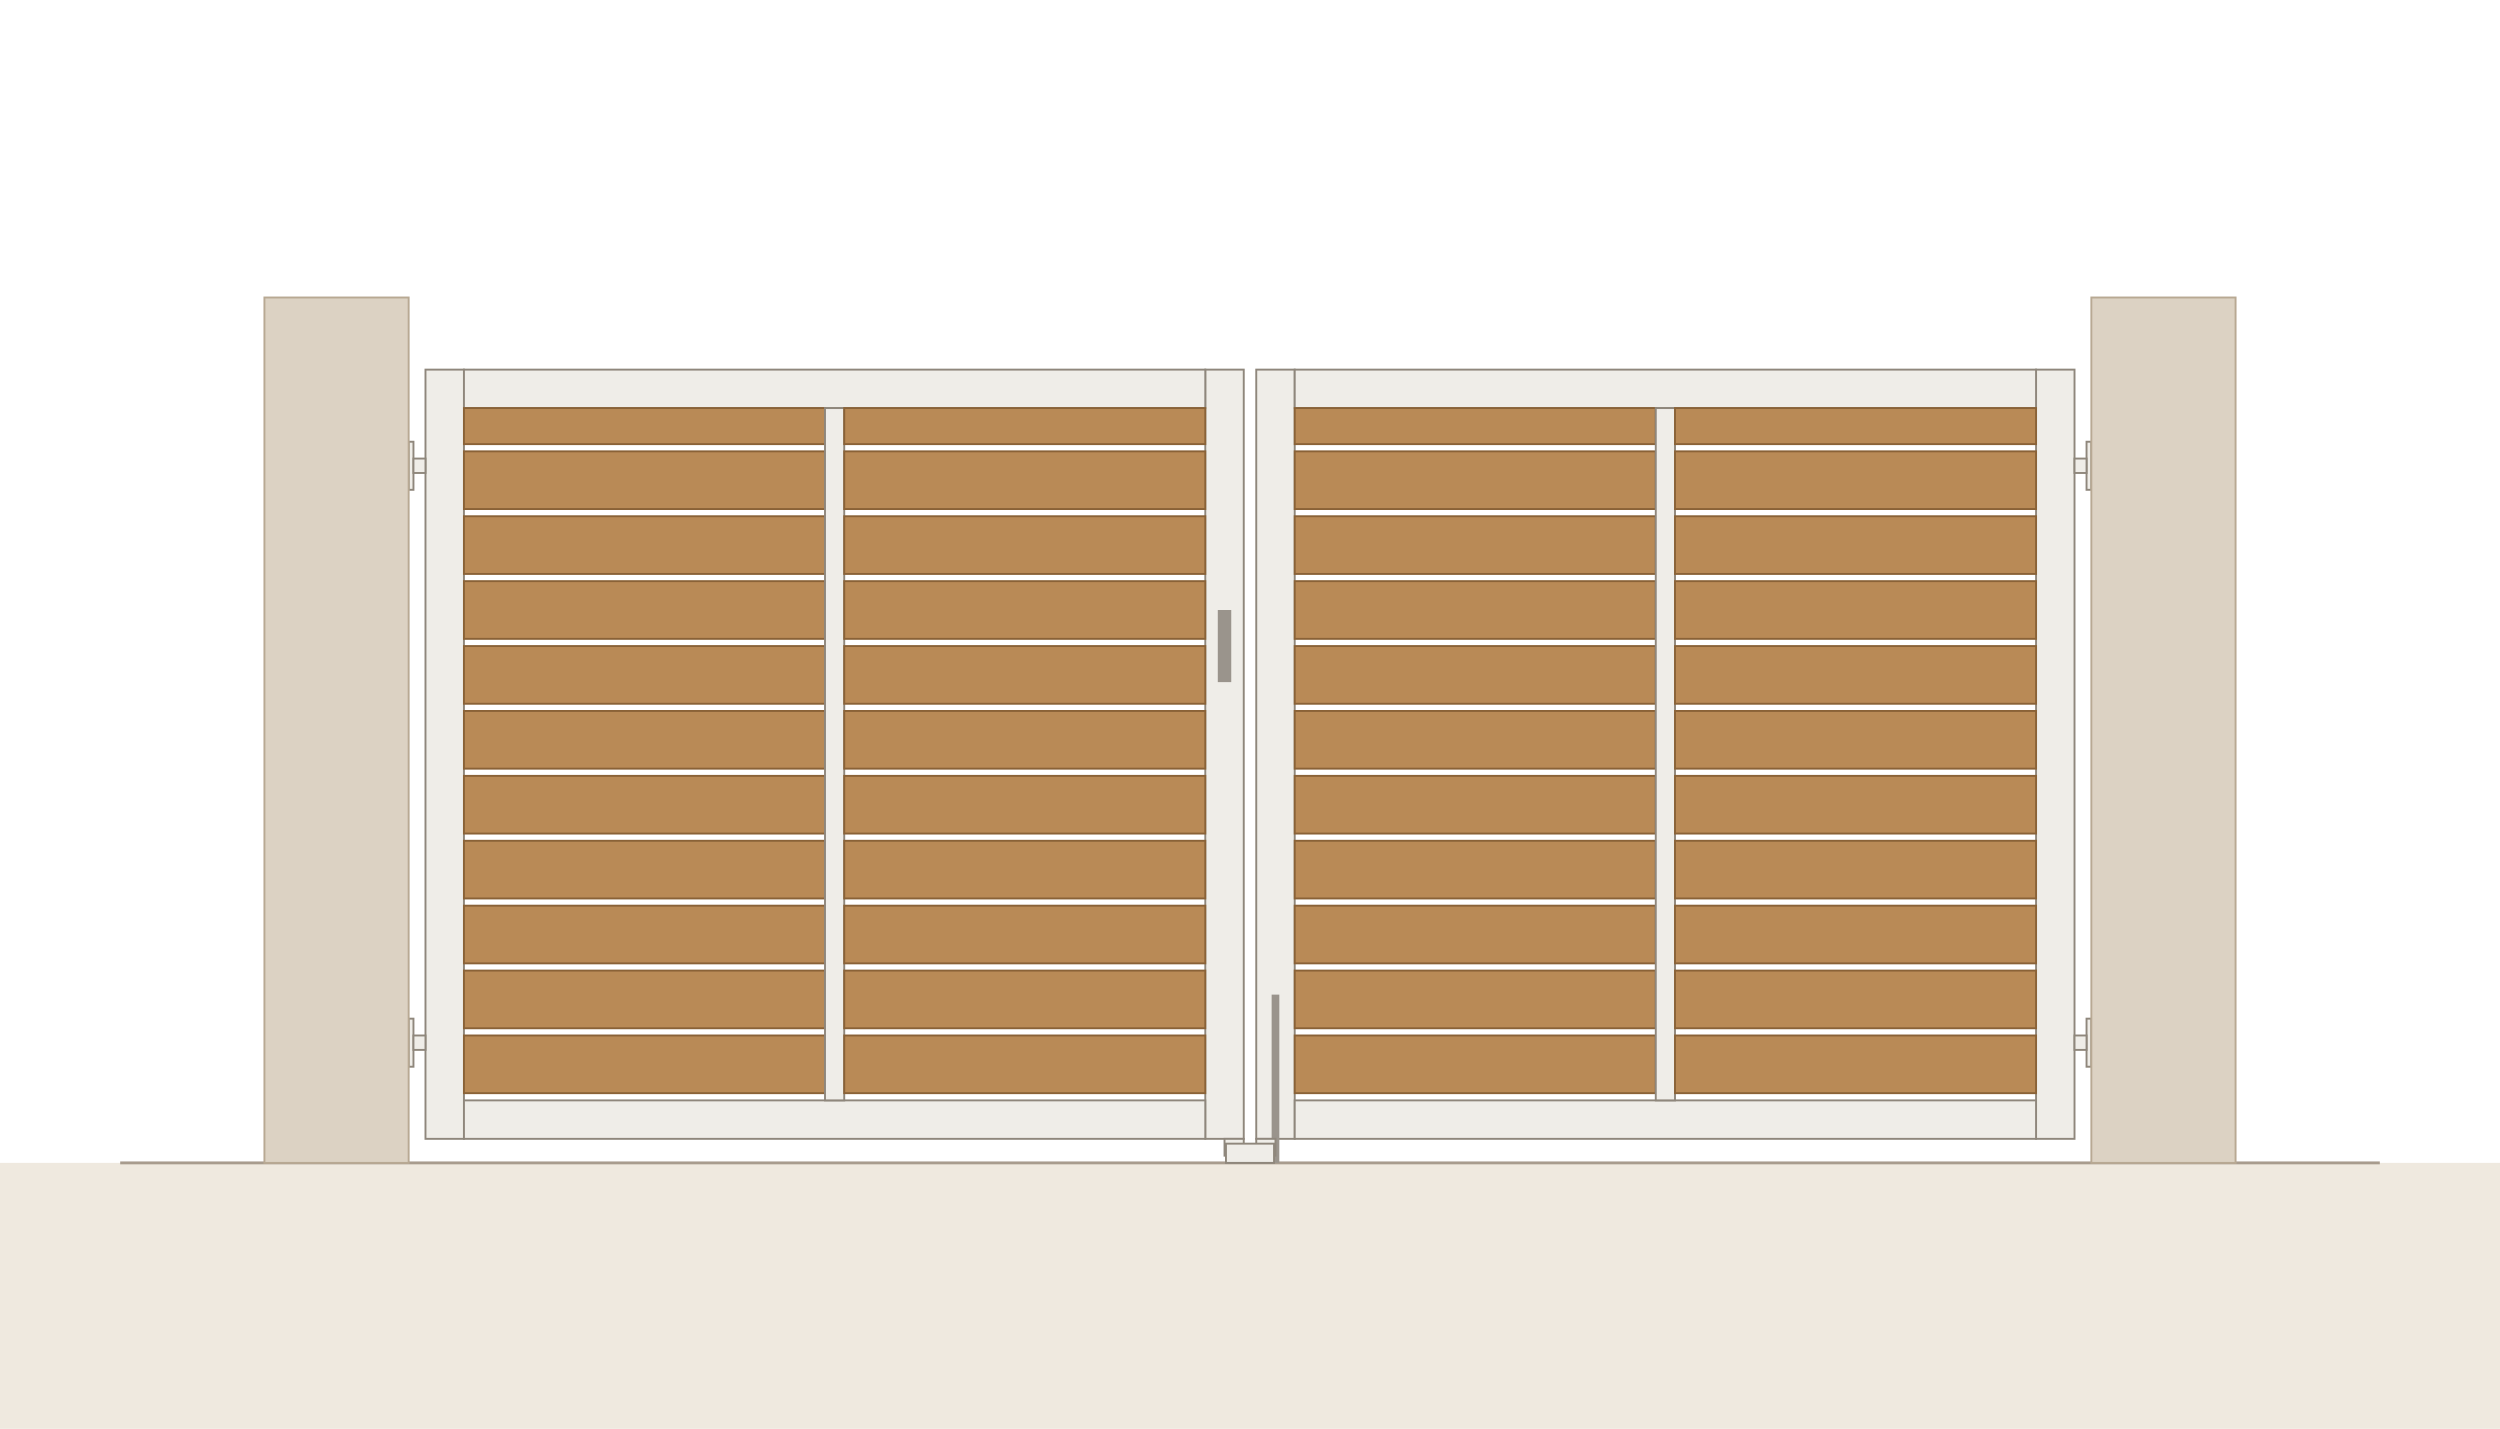
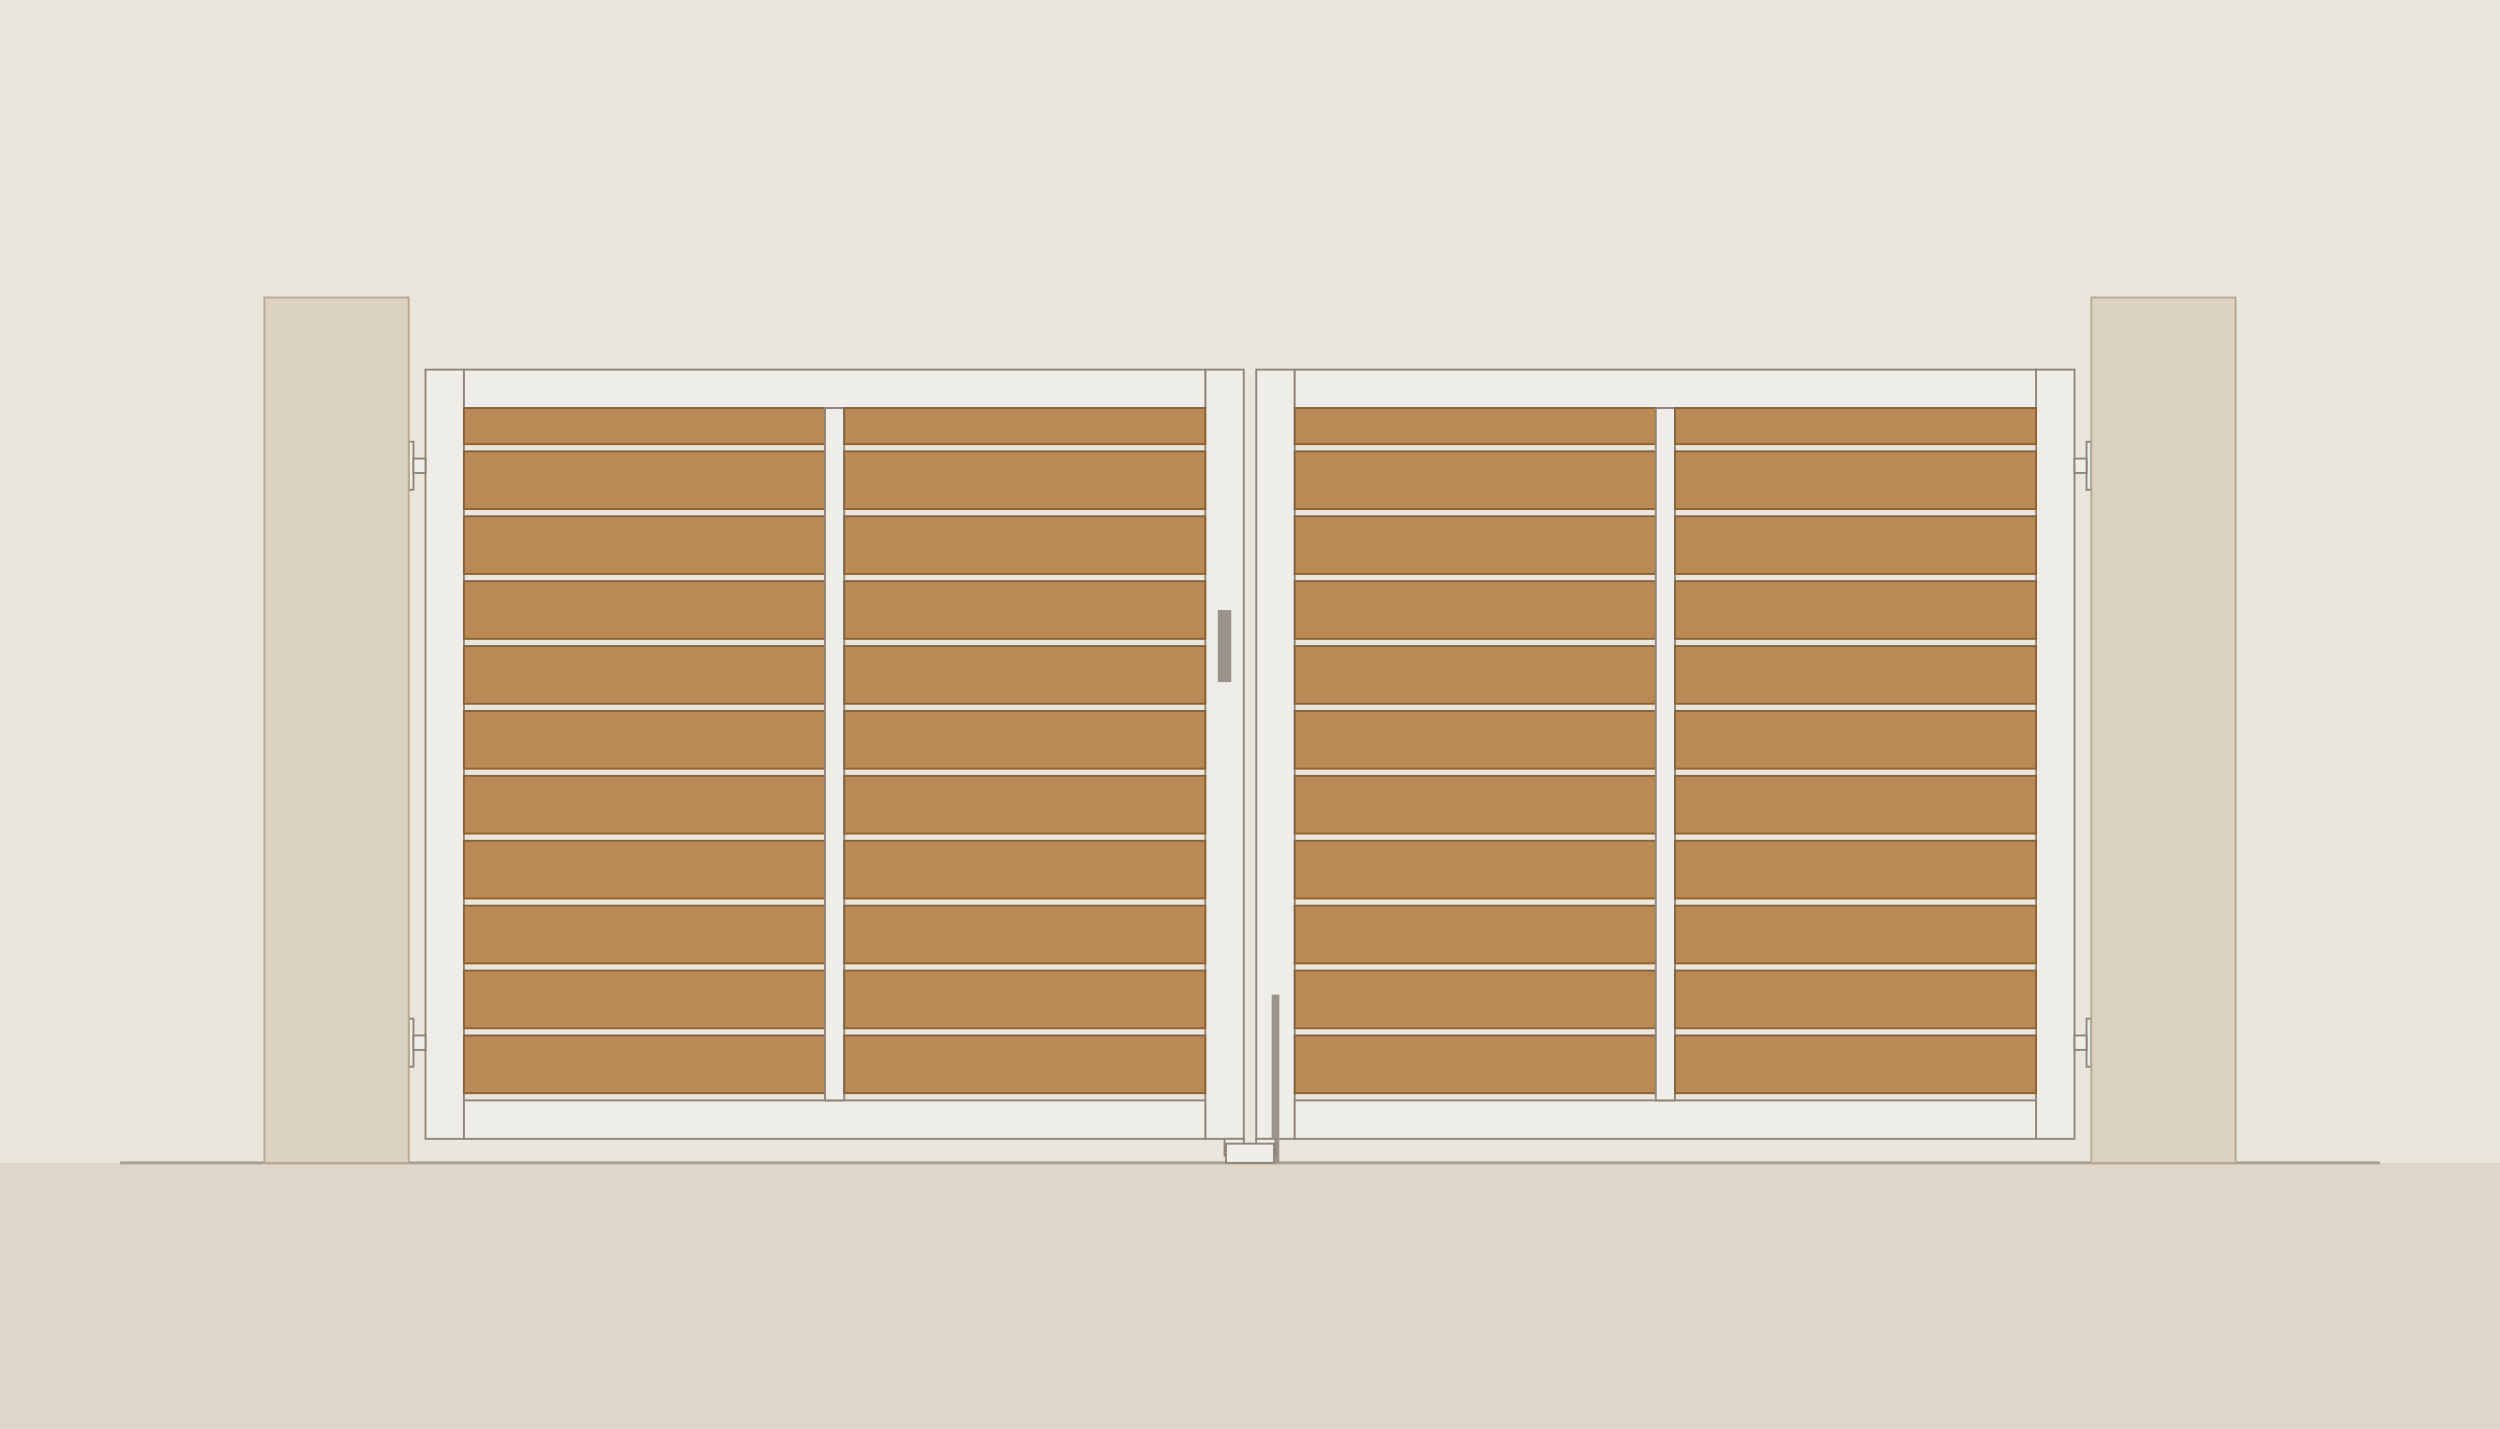
<svg xmlns="http://www.w3.org/2000/svg" width="1300" height="743" viewBox="0 0 1300 743">
  <style>.t-acier-plein{fill:#efede8;stroke:#8f877c;stroke-width:1;vector-effect:non-scaling-stroke}.t-acier{fill:none;stroke:#8f877c;stroke-width:1.2;vector-effect:non-scaling-stroke}.t-acier.t-serrure{fill:#9a948c;stroke:none}.t-bois{fill:#b98a56;stroke:#8a6237;stroke-width:1;vector-effect:non-scaling-stroke}.t-mur{fill:#eee8df;stroke:#b5a690;stroke-width:1;vector-effect:non-scaling-stroke}.t-mur.t-pilier{fill:#dcd2c3;stroke:#b8a993;stroke-width:1;vector-effect:non-scaling-stroke}.t-sol{stroke:#a89c8e;stroke-width:1.5;vector-effect:non-scaling-stroke}</style>
-   <rect width="1300" height="743" fill="#ffffff" />
-   <rect y="604.7" width="1300" height="138.3" fill="#efe9df" />
+   <rect width="1300" height="743" fill="#ebe6dc" />
+   <rect y="604.7" width="1300" height="138.3" fill="#ddd6c9" />
  <g transform="translate(212.5 604.7) scale(.25)">
    <line class="t-sol" x1="-600" y1="0" x2="4100" y2="0" />
    <polygon class="t-acier-plein" points="35,-50 115,-50 115,-1650 35,-1650" />
    <polygon class="t-acier-plein" points="1657,-50 1737,-50 1737,-1650 1657,-1650" />
    <polygon class="t-acier-plein" points="115,-50 1657,-50 1657,-130 115,-130" />
    <polygon class="t-acier-plein" points="115,-1570 1657,-1570 1657,-1650 115,-1650" />
    <polygon class="t-bois" points="115,-145 866,-145 866,-265 115,-265" />
    <polygon class="t-bois" points="115,-280 866,-280 866,-400 115,-400" />
    <polygon class="t-bois" points="115,-415 866,-415 866,-535 115,-535" />
    <polygon class="t-bois" points="115,-550 866,-550 866,-670 115,-670" />
    <polygon class="t-bois" points="115,-685 866,-685 866,-805 115,-805" />
    <polygon class="t-bois" points="115,-820 866,-820 866,-940 115,-940" />
    <polygon class="t-bois" points="115,-955 866,-955 866,-1075 115,-1075" />
    <polygon class="t-bois" points="115,-1090 866,-1090 866,-1210 115,-1210" />
    <polygon class="t-bois" points="115,-1225 866,-1225 866,-1345 115,-1345" />
    <polygon class="t-bois" points="115,-1360 866,-1360 866,-1480 115,-1480" />
    <polygon class="t-bois" points="115,-1495 866,-1495 866,-1570 115,-1570" />
    <polygon class="t-acier-plein" points="866,-130 906,-130 906,-1570 866,-1570" />
    <polygon class="t-bois" points="906,-145 1657,-145 1657,-265 906,-265" />
    <polygon class="t-bois" points="906,-280 1657,-280 1657,-400 906,-400" />
    <polygon class="t-bois" points="906,-415 1657,-415 1657,-535 906,-535" />
    <polygon class="t-bois" points="906,-550 1657,-550 1657,-670 906,-670" />
    <polygon class="t-bois" points="906,-685 1657,-685 1657,-805 906,-805" />
    <polygon class="t-bois" points="906,-820 1657,-820 1657,-940 906,-940" />
    <polygon class="t-bois" points="906,-955 1657,-955 1657,-1075 906,-1075" />
    <polygon class="t-bois" points="906,-1090 1657,-1090 1657,-1210 906,-1210" />
    <polygon class="t-bois" points="906,-1225 1657,-1225 1657,-1345 906,-1345" />
    <polygon class="t-bois" points="906,-1360 1657,-1360 1657,-1480 906,-1480" />
    <polygon class="t-bois" points="906,-1495 1657,-1495 1657,-1570 906,-1570" />
    <polygon class="t-acier-plein" points="0,-200 10,-200 10,-300 0,-300" />
    <polygon class="t-acier-plein" points="10,-235 35,-235 35,-265 10,-265" />
    <polygon class="t-acier-plein" points="0,-1400 10,-1400 10,-1500 0,-1500" />
    <polygon class="t-acier-plein" points="10,-1435 35,-1435 35,-1465 10,-1465" />
    <polygon class="t-acier t-serrure" points="1683,-1000 1711,-1000 1711,-1150 1683,-1150" />
    <polygon class="t-acier-plein" points="1763,-50 1843,-50 1843,-1650 1763,-1650" />
    <polygon class="t-acier-plein" points="3385,-50 3465,-50 3465,-1650 3385,-1650" />
    <polygon class="t-acier-plein" points="1843,-50 3385,-50 3385,-130 1843,-130" />
    <polygon class="t-acier-plein" points="1843,-1570 3385,-1570 3385,-1650 1843,-1650" />
    <polygon class="t-bois" points="1843,-145 2594,-145 2594,-265 1843,-265" />
    <polygon class="t-bois" points="1843,-280 2594,-280 2594,-400 1843,-400" />
    <polygon class="t-bois" points="1843,-415 2594,-415 2594,-535 1843,-535" />
    <polygon class="t-bois" points="1843,-550 2594,-550 2594,-670 1843,-670" />
    <polygon class="t-bois" points="1843,-685 2594,-685 2594,-805 1843,-805" />
    <polygon class="t-bois" points="1843,-820 2594,-820 2594,-940 1843,-940" />
    <polygon class="t-bois" points="1843,-955 2594,-955 2594,-1075 1843,-1075" />
    <polygon class="t-bois" points="1843,-1090 2594,-1090 2594,-1210 1843,-1210" />
    <polygon class="t-bois" points="1843,-1225 2594,-1225 2594,-1345 1843,-1345" />
    <polygon class="t-bois" points="1843,-1360 2594,-1360 2594,-1480 1843,-1480" />
    <polygon class="t-bois" points="1843,-1495 2594,-1495 2594,-1570 1843,-1570" />
    <polygon class="t-acier-plein" points="2594,-130 2634,-130 2634,-1570 2594,-1570" />
    <polygon class="t-bois" points="2634,-145 3385,-145 3385,-265 2634,-265" />
    <polygon class="t-bois" points="2634,-280 3385,-280 3385,-400 2634,-400" />
    <polygon class="t-bois" points="2634,-415 3385,-415 3385,-535 2634,-535" />
    <polygon class="t-bois" points="2634,-550 3385,-550 3385,-670 2634,-670" />
    <polygon class="t-bois" points="2634,-685 3385,-685 3385,-805 2634,-805" />
    <polygon class="t-bois" points="2634,-820 3385,-820 3385,-940 2634,-940" />
    <polygon class="t-bois" points="2634,-955 3385,-955 3385,-1075 2634,-1075" />
    <polygon class="t-bois" points="2634,-1090 3385,-1090 3385,-1210 2634,-1210" />
    <polygon class="t-bois" points="2634,-1225 3385,-1225 3385,-1345 2634,-1345" />
    <polygon class="t-bois" points="2634,-1360 3385,-1360 3385,-1480 2634,-1480" />
    <polygon class="t-bois" points="2634,-1495 3385,-1495 3385,-1570 2634,-1570" />
    <polygon class="t-acier-plein" points="3500,-200 3490,-200 3490,-300 3500,-300" />
    <polygon class="t-acier-plein" points="3490,-235 3465,-235 3465,-265 3490,-265" />
    <polygon class="t-acier-plein" points="3500,-1400 3490,-1400 3490,-1500 3500,-1500" />
    <polygon class="t-acier-plein" points="3490,-1435 3465,-1435 3465,-1465 3490,-1465" />
    <polygon class="t-acier t-serrure" points="1795,0 1811,0 1811,-350 1795,-350" />
    <polygon class="t-acier-plein" points="1697,-15 1737,-15 1737,-50 1697,-50" />
    <polygon class="t-acier-plein" points="1763,-15 1803,-15 1803,-50 1763,-50" />
    <polygon class="t-acier-plein" points="1700,0 1800,0 1800,-40 1700,-40" />
    <polygon class="t-mur t-pilier" points="-300,0 0,0 0,-1800 -300,-1800" />
    <polygon class="t-mur t-pilier" points="3500,0 3800,0 3800,-1800 3500,-1800" />
  </g>
</svg>
